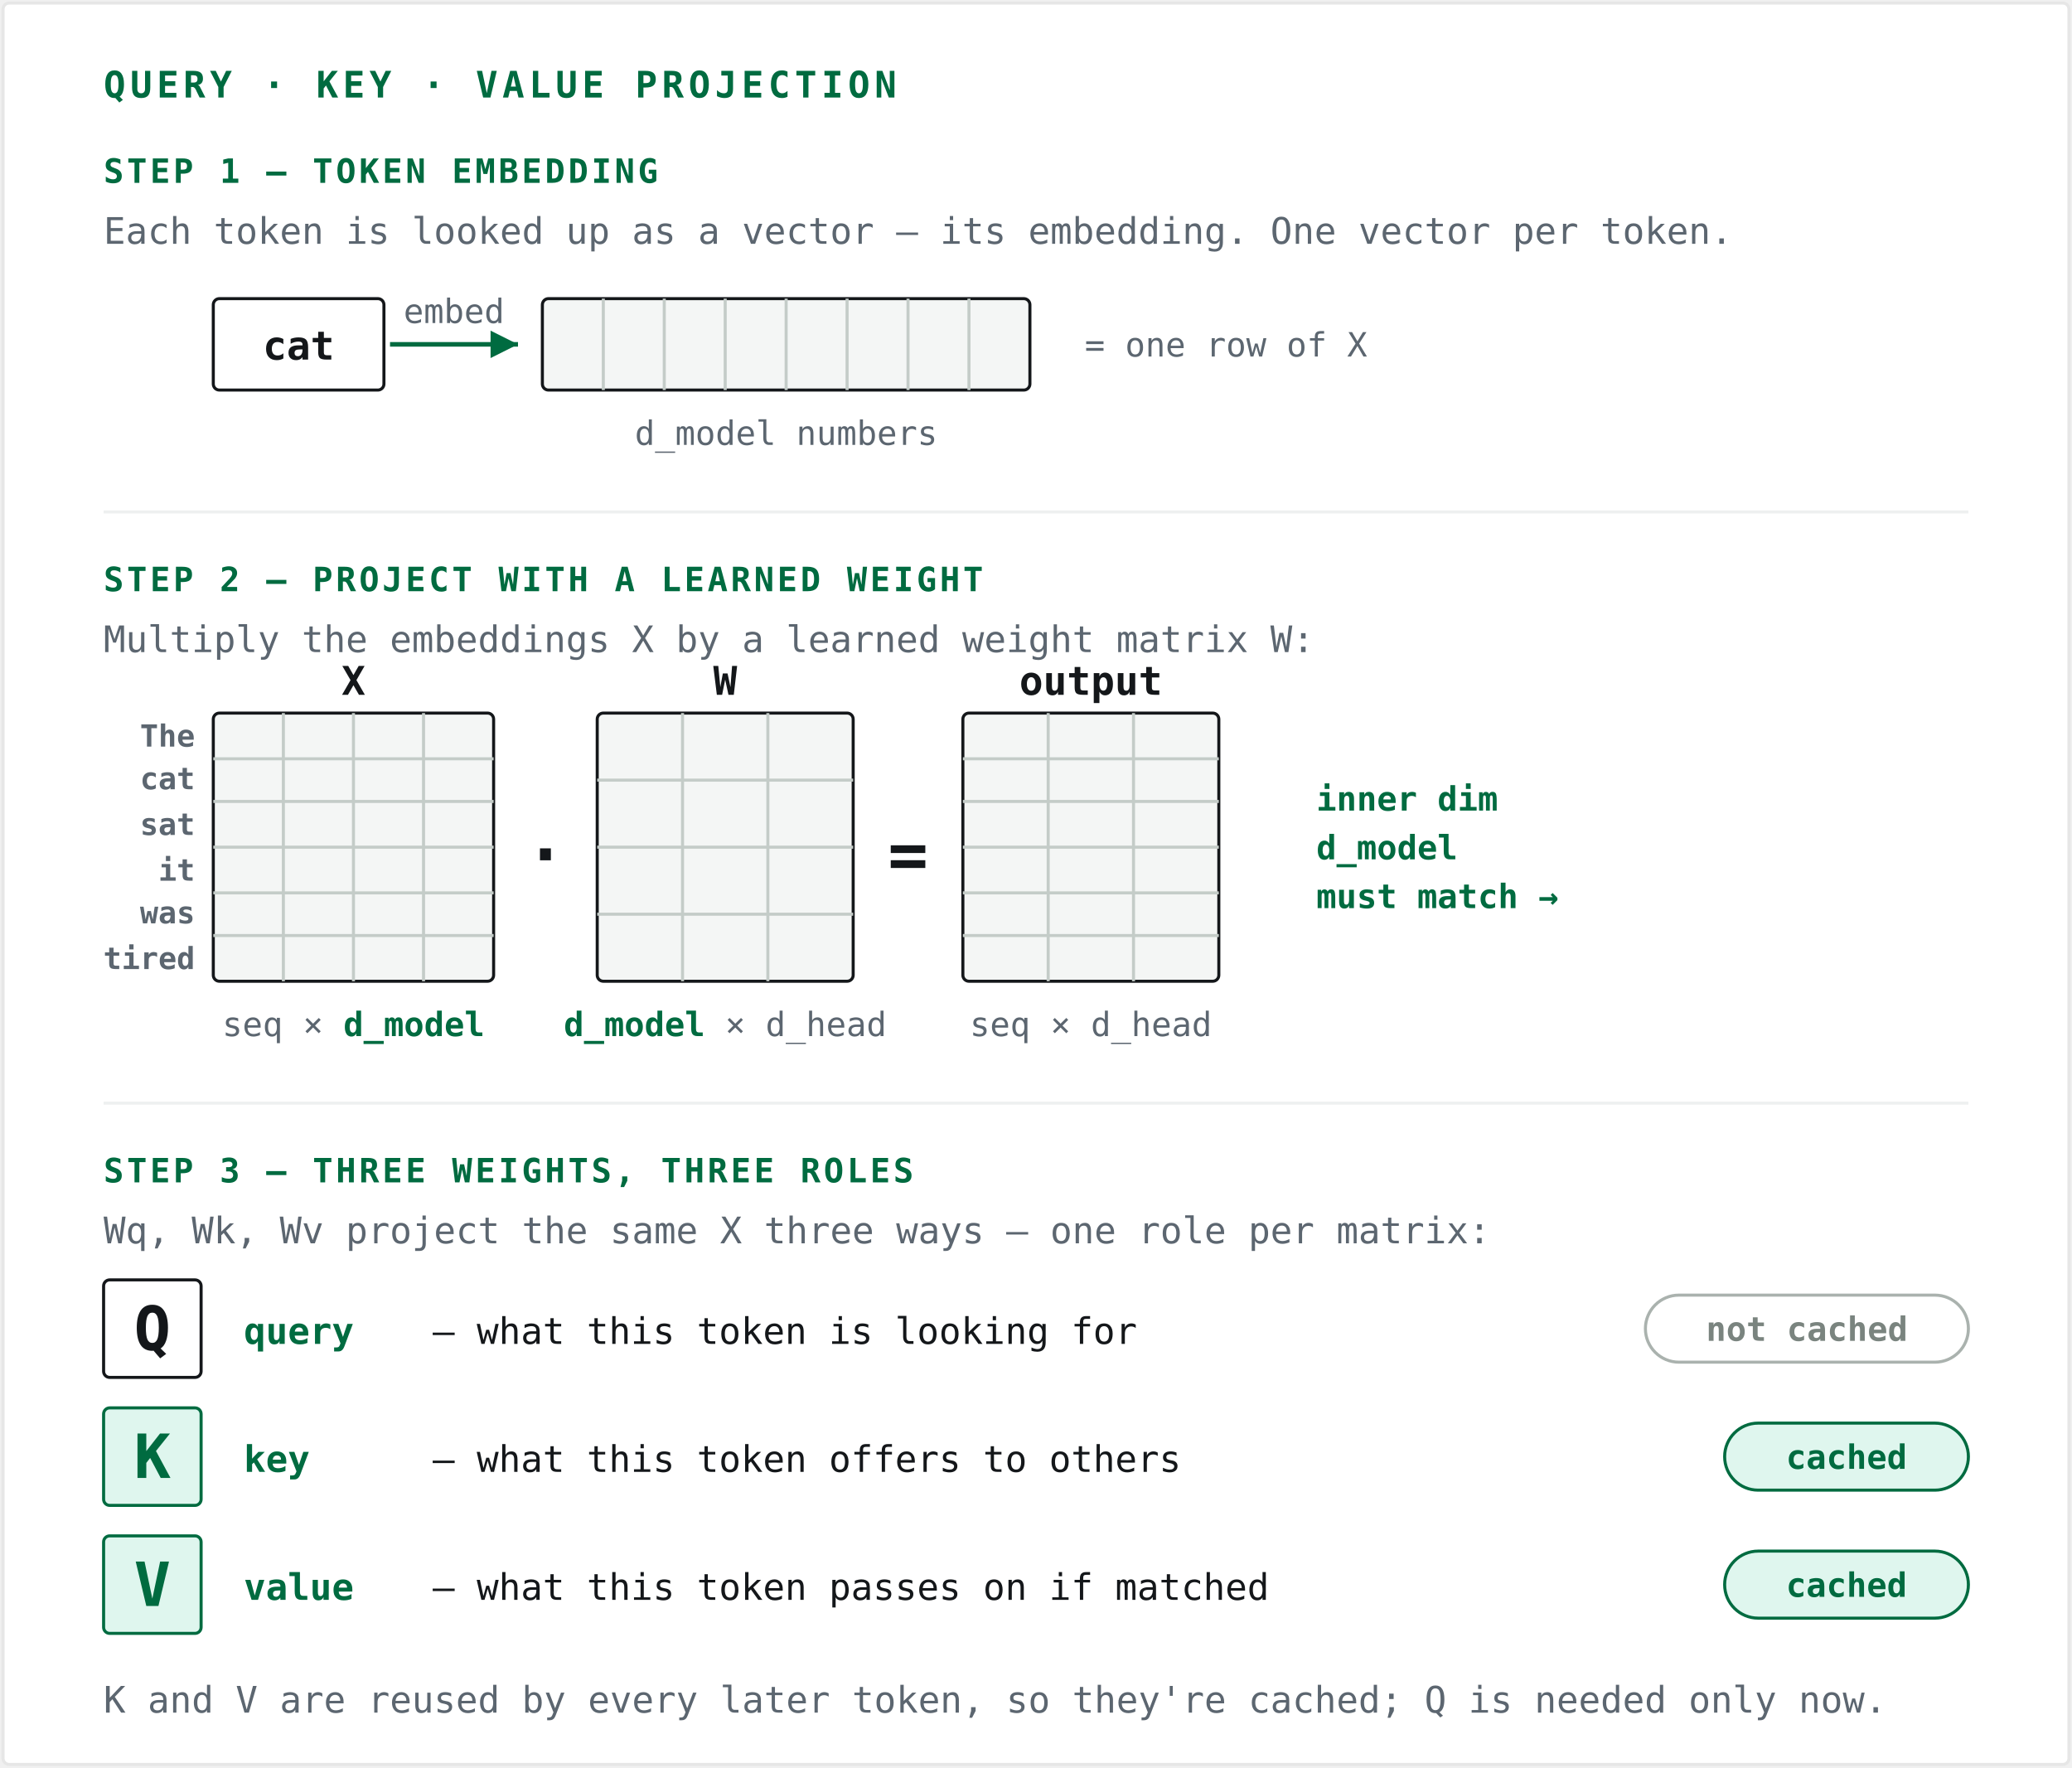
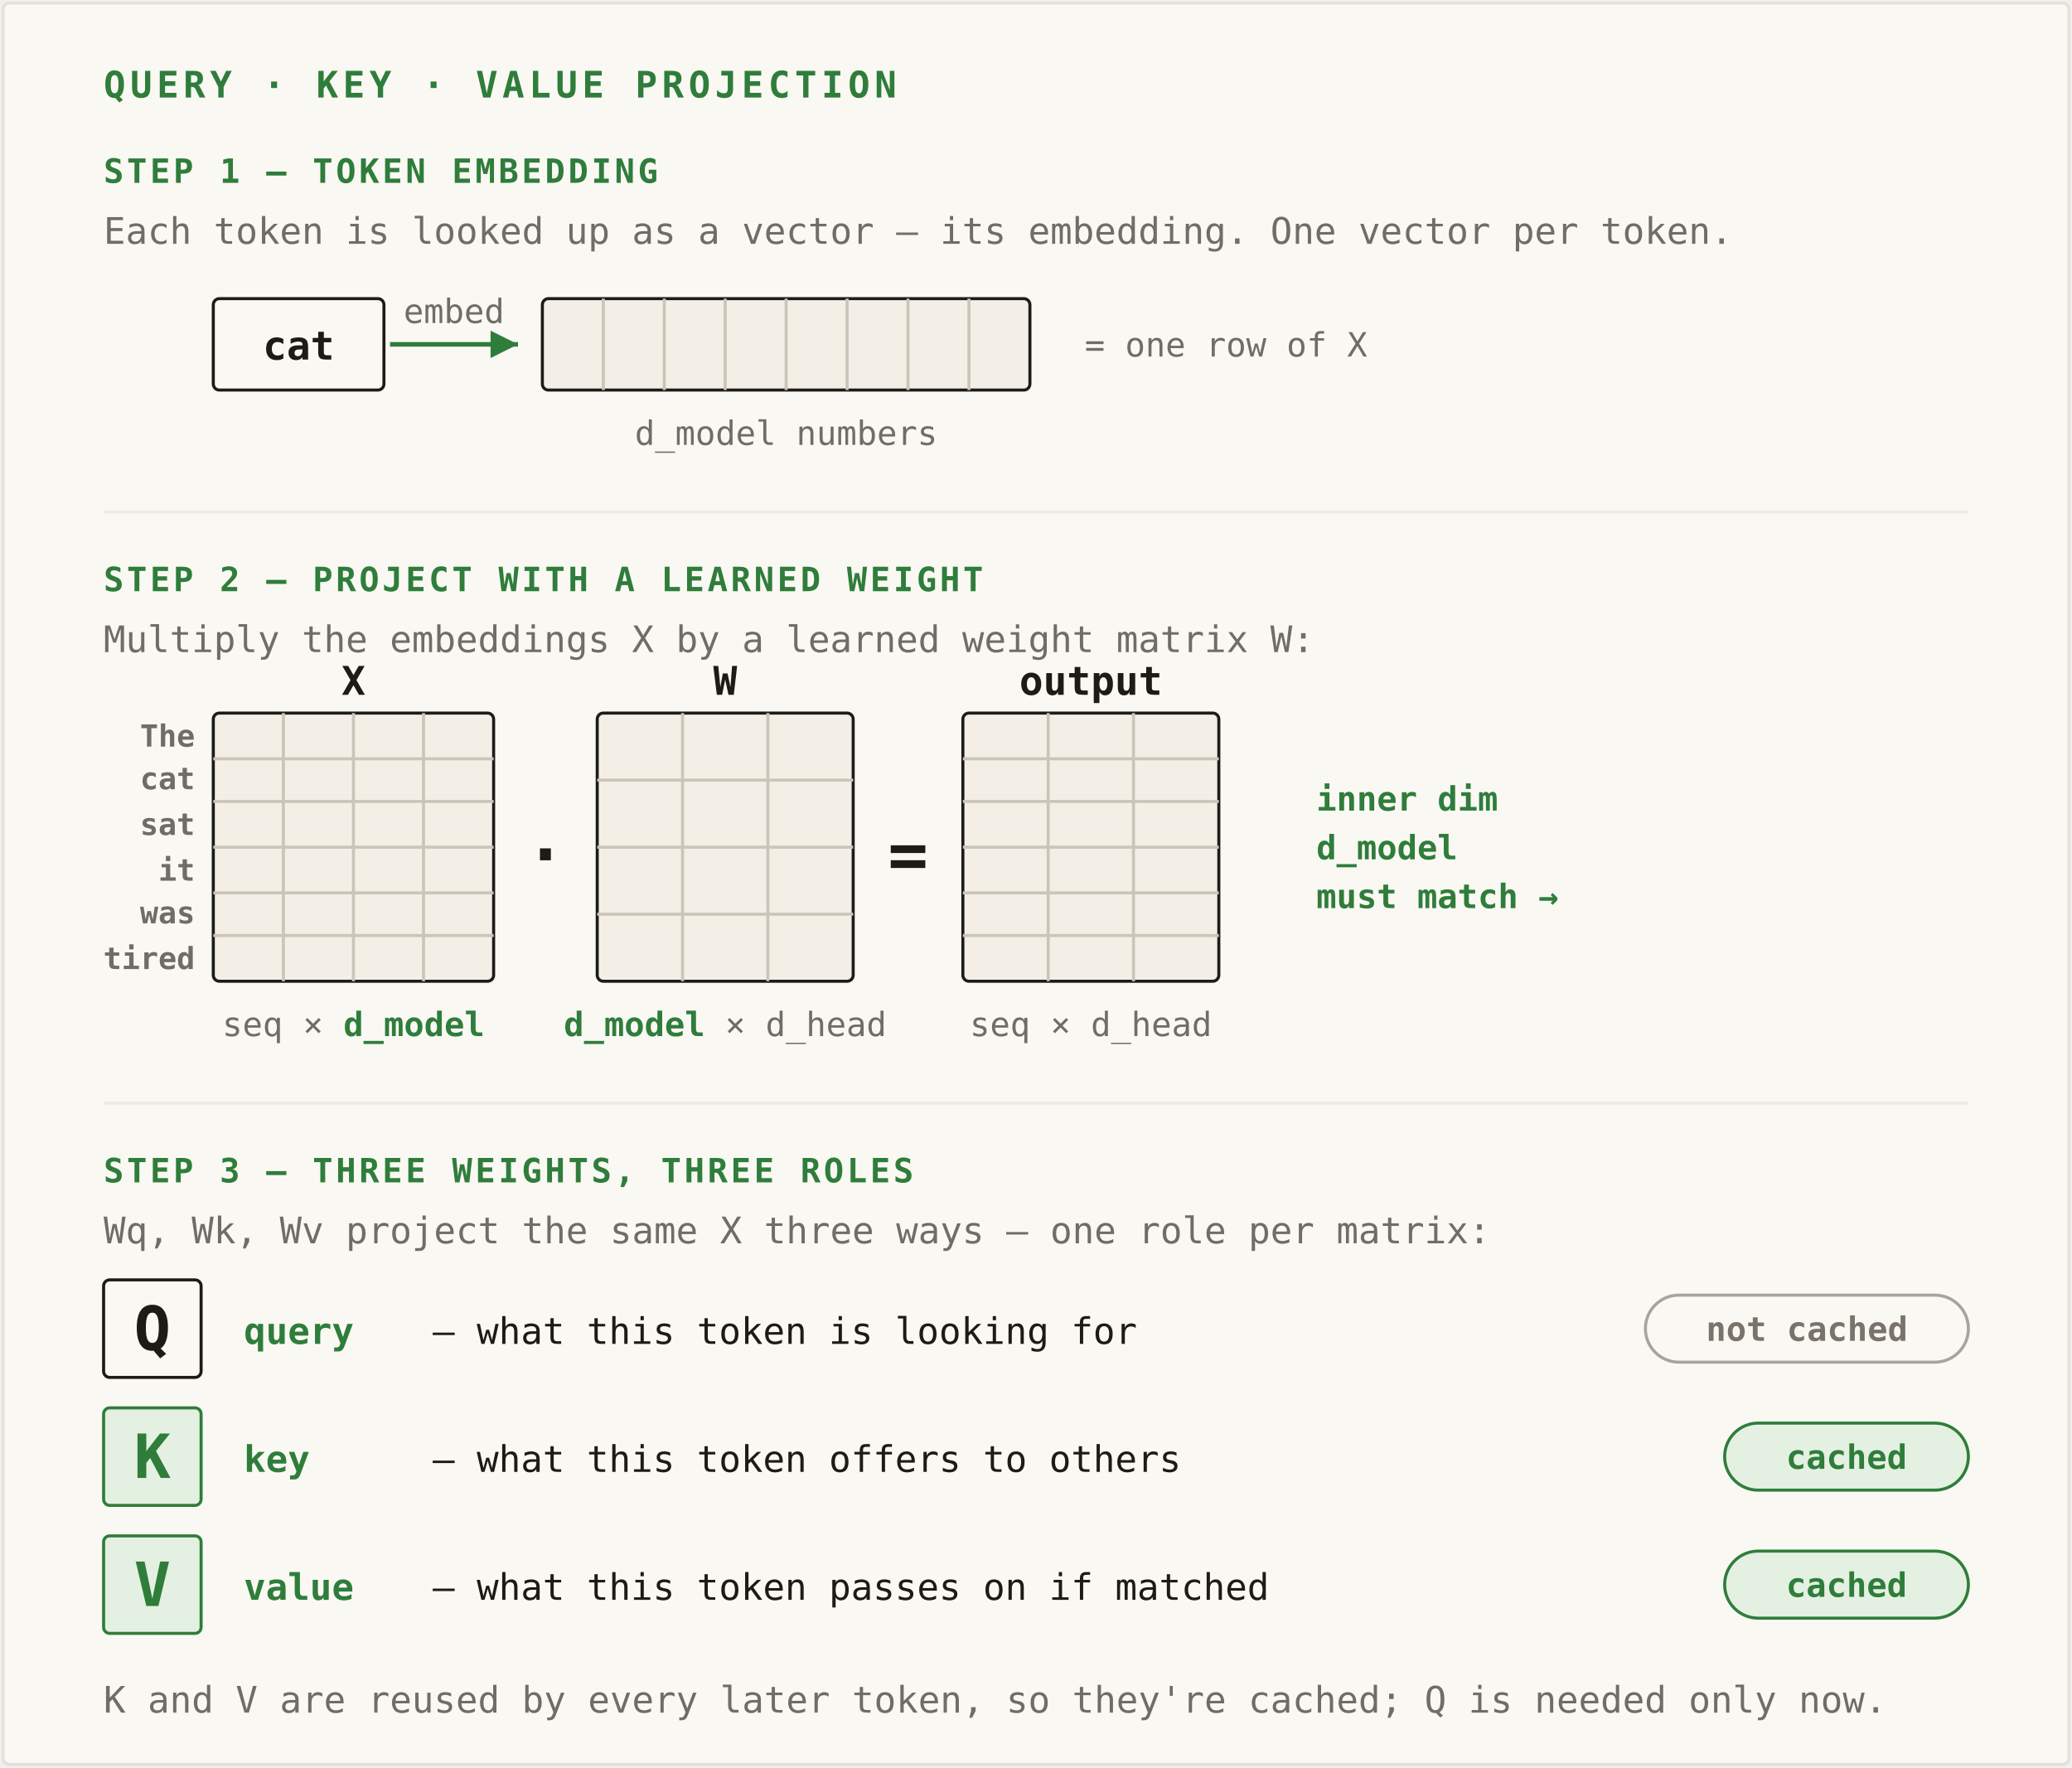
<svg xmlns="http://www.w3.org/2000/svg" viewBox="0 0 680 580" role="img" aria-label="How a token becomes a query, key, and value, in three steps. Step 1, token embedding: a token such as cat is looked up as a vector of d_model numbers — its embedding — and one such vector per token, stacked, forms the matrix X of shape seq by d_model. Step 2, projection: X is multiplied by a learned weight matrix W of shape d_model by d_head, a matrix multiply whose shared inner dimension d_model must match, producing an output of shape seq by d_head. Step 3, three roles: three different learned matrices Wq, Wk, Wv project the same X into three vectors per token. The query is what this token is looking for and is not cached, since it is used only at this token's own step. The key is what this token offers to others, and the value is what it passes on if matched; both the key and value are cached, because every later token reuses them.">
  <style>
-     .bg    { fill:#ffffff; stroke:#e6e6e6; }
-     .ey    { font:600 12px 'JetBrains Mono',ui-monospace,monospace; letter-spacing:1.5px; fill:#006b40; }
-     .step  { font:600 11px 'JetBrains Mono',ui-monospace,monospace; letter-spacing:1px; fill:#006b40; }
-     .note  { font:400 12px 'JetBrains Mono',ui-monospace,monospace; fill:#5c6670; }
-     .mtx   { fill:#f4f6f5; stroke:#14171a; }
-     .gl    { stroke:#c4ccc8; stroke-width:1; }
-     .sym   { font:600 22px 'JetBrains Mono',ui-monospace,monospace; fill:#14171a; }
-     .lab   { font:600 13px 'JetBrains Mono',ui-monospace,monospace; fill:#14171a; }
-     .dim   { font:400 11px 'JetBrains Mono',ui-monospace,monospace; fill:#5c6670; }
-     .dmg   { font:600 11px 'JetBrains Mono',ui-monospace,monospace; fill:#006b40; }
-     .tok   { font:600 10px 'JetBrains Mono',ui-monospace,monospace; fill:#5c6670; }
-     .chip  { fill:#ffffff; stroke:#14171a; }
-     .chiptx{ font:600 13px 'JetBrains Mono',ui-monospace,monospace; fill:#14171a; }
-     .plain { fill:#ffffff; stroke:#14171a; }
-     .cache { fill:#dff6ee; stroke:#006b40; }
-     .big   { font:700 20px 'JetBrains Mono',ui-monospace,monospace; fill:#14171a; }
-     .bigg  { font:700 20px 'JetBrains Mono',ui-monospace,monospace; fill:#006b40; }
-     .role  { font:600 12px 'JetBrains Mono',ui-monospace,monospace; fill:#14171a; }
-     .roleg { font:600 12px 'JetBrains Mono',ui-monospace,monospace; fill:#006b40; }
-     .sub   { font:400 11px 'JetBrains Mono',ui-monospace,monospace; fill:#5c6670; }
-     .desc  { font:400 12px 'JetBrains Mono',ui-monospace,monospace; fill:#14171a; }
-     .pillc { fill:#dff6ee; stroke:#006b40; }
-     .pilln { fill:#ffffff; stroke:#aab2ae; }
-     .pilltc{ font:600 11px 'JetBrains Mono',ui-monospace,monospace; fill:#006b40; }
-     .pilltn{ font:600 11px 'JetBrains Mono',ui-monospace,monospace; fill:#7a847f; }
-     .arr   { stroke:#006b40; stroke-width:1.5; fill:none; }
-     .brace { stroke:#006b40; stroke-width:1.5; fill:none; }
+     .bg    { fill:#faf8f3; stroke:#e4e1da; }
+     .ey    { font:600 12px 'JetBrains Mono',ui-monospace,monospace; letter-spacing:1.5px; fill:#2f7d3b; }
+     .step  { font:600 11px 'JetBrains Mono',ui-monospace,monospace; letter-spacing:1px; fill:#2f7d3b; }
+     .note  { font:400 12px 'JetBrains Mono',ui-monospace,monospace; fill:#6f6d68; }
+     .mtx   { fill:#f3efe7; stroke:#1c1b17; }
+     .gl    { stroke:#cbc5b9; stroke-width:1; }
+     .sym   { font:600 22px 'JetBrains Mono',ui-monospace,monospace; fill:#1c1b17; }
+     .lab   { font:600 13px 'JetBrains Mono',ui-monospace,monospace; fill:#1c1b17; }
+     .dim   { font:400 11px 'JetBrains Mono',ui-monospace,monospace; fill:#6f6d68; }
+     .dmg   { font:600 11px 'JetBrains Mono',ui-monospace,monospace; fill:#2f7d3b; }
+     .tok   { font:600 10px 'JetBrains Mono',ui-monospace,monospace; fill:#6f6d68; }
+     .chip  { fill:#faf8f3; stroke:#1c1b17; }
+     .chiptx{ font:600 13px 'JetBrains Mono',ui-monospace,monospace; fill:#1c1b17; }
+     .plain { fill:#faf8f3; stroke:#1c1b17; }
+     .cache { fill:#e4f0e1; stroke:#2f7d3b; }
+     .big   { font:700 20px 'JetBrains Mono',ui-monospace,monospace; fill:#1c1b17; }
+     .bigg  { font:700 20px 'JetBrains Mono',ui-monospace,monospace; fill:#2f7d3b; }
+     .role  { font:600 12px 'JetBrains Mono',ui-monospace,monospace; fill:#1c1b17; }
+     .roleg { font:600 12px 'JetBrains Mono',ui-monospace,monospace; fill:#2f7d3b; }
+     .sub   { font:400 11px 'JetBrains Mono',ui-monospace,monospace; fill:#6f6d68; }
+     .desc  { font:400 12px 'JetBrains Mono',ui-monospace,monospace; fill:#1c1b17; }
+     .pillc { fill:#e4f0e1; stroke:#2f7d3b; }
+     .pilln { fill:#faf8f3; stroke:#a9a49a; }
+     .pilltc{ font:600 11px 'JetBrains Mono',ui-monospace,monospace; fill:#2f7d3b; }
+     .pilltn{ font:600 11px 'JetBrains Mono',ui-monospace,monospace; fill:#79736a; }
+     .arr   { stroke:#2f7d3b; stroke-width:1.5; fill:none; }
+     .brace { stroke:#2f7d3b; stroke-width:1.5; fill:none; }
  </style>
  <defs>
    <marker id="qa" markerWidth="8" markerHeight="8" refX="6" refY="3" orient="auto">
-       <path d="M0,0 L6,3 L0,6 Z" fill="#006b40" />
+       <path d="M0,0 L6,3 L0,6 Z" fill="#2f7d3b" />
    </marker>
  </defs>
  <rect class="bg" x="1" y="1" width="678" height="578" rx="2" />
  <text class="ey" x="34" y="32">QUERY · KEY · VALUE PROJECTION</text>
  <text class="step" x="34" y="60">STEP 1 — TOKEN EMBEDDING</text>
  <text class="note" x="34" y="80">Each token is looked up as a vector — its embedding. One vector per token.</text>
  <rect class="chip" x="70" y="98" width="56" height="30" rx="2" />
  <text class="chiptx" x="98" y="118" text-anchor="middle">cat</text>
  <path class="arr" d="M128,113 L170,113" marker-end="url(#qa)" />
  <text class="dim" x="149" y="106" text-anchor="middle">embed</text>
  <rect class="mtx" x="178" y="98" width="160" height="30" rx="2" />
  <line class="gl" x1="198" y1="98" x2="198" y2="128" />
  <line class="gl" x1="218" y1="98" x2="218" y2="128" />
  <line class="gl" x1="238" y1="98" x2="238" y2="128" />
  <line class="gl" x1="258" y1="98" x2="258" y2="128" />
  <line class="gl" x1="278" y1="98" x2="278" y2="128" />
  <line class="gl" x1="298" y1="98" x2="298" y2="128" />
  <line class="gl" x1="318" y1="98" x2="318" y2="128" />
  <text class="dim" x="258" y="146" text-anchor="middle">d_model numbers</text>
  <text class="dim" x="356" y="117" text-anchor="start">= one row of X</text>
-   <line x1="34" y1="168" x2="646" y2="168" stroke="#eef0f0" stroke-width="1" />
+   <line x1="34" y1="168" x2="646" y2="168" stroke="#f0ebe2" stroke-width="1" />
  <text class="step" x="34" y="194">STEP 2 — PROJECT WITH A LEARNED WEIGHT</text>
  <text class="note" x="34" y="214">Multiply the embeddings X by a learned weight matrix W:</text>
  <rect class="mtx" x="70" y="234" width="92" height="88" rx="2" />
  <line class="gl" x1="70" y1="249" x2="162" y2="249" />
  <line class="gl" x1="70" y1="263" x2="162" y2="263" />
  <line class="gl" x1="70" y1="278" x2="162" y2="278" />
  <line class="gl" x1="70" y1="293" x2="162" y2="293" />
  <line class="gl" x1="70" y1="307" x2="162" y2="307" />
  <line class="gl" x1="93" y1="234" x2="93" y2="322" />
  <line class="gl" x1="116" y1="234" x2="116" y2="322" />
  <line class="gl" x1="139" y1="234" x2="139" y2="322" />
  <text class="tok" x="64" y="245" text-anchor="end">The</text>
  <text class="tok" x="64" y="259" text-anchor="end">cat</text>
  <text class="tok" x="64" y="274" text-anchor="end">sat</text>
  <text class="tok" x="64" y="289" text-anchor="end">it</text>
  <text class="tok" x="64" y="303" text-anchor="end">was</text>
  <text class="tok" x="64" y="318" text-anchor="end">tired</text>
  <text class="lab" x="116" y="228" text-anchor="middle">X</text>
  <text class="dim" x="116" y="340" text-anchor="middle">seq × <tspan class="dmg">d_model</tspan>
  </text>
  <text class="sym" x="179" y="288" text-anchor="middle">·</text>
  <rect class="mtx" x="196" y="234" width="84" height="88" rx="2" />
  <line class="gl" x1="196" y1="256" x2="280" y2="256" />
  <line class="gl" x1="196" y1="278" x2="280" y2="278" />
  <line class="gl" x1="196" y1="300" x2="280" y2="300" />
  <line class="gl" x1="224" y1="234" x2="224" y2="322" />
  <line class="gl" x1="252" y1="234" x2="252" y2="322" />
  <text class="lab" x="238" y="228" text-anchor="middle">W</text>
  <text class="dim" x="238" y="340" text-anchor="middle">
    <tspan class="dmg">d_model</tspan> × d_head</text>
  <text class="sym" x="298" y="288" text-anchor="middle">=</text>
  <rect class="mtx" x="316" y="234" width="84" height="88" rx="2" />
  <line class="gl" x1="316" y1="249" x2="400" y2="249" />
  <line class="gl" x1="316" y1="263" x2="400" y2="263" />
  <line class="gl" x1="316" y1="278" x2="400" y2="278" />
  <line class="gl" x1="316" y1="293" x2="400" y2="293" />
  <line class="gl" x1="316" y1="307" x2="400" y2="307" />
  <line class="gl" x1="344" y1="234" x2="344" y2="322" />
  <line class="gl" x1="372" y1="234" x2="372" y2="322" />
  <text class="lab" x="358" y="228" text-anchor="middle">output</text>
  <text class="dim" x="358" y="340" text-anchor="middle">seq × d_head</text>
  <text class="dmg" x="432" y="266" text-anchor="start">inner dim</text>
  <text class="dmg" x="432" y="282" text-anchor="start">d_model</text>
  <text class="dmg" x="432" y="298" text-anchor="start">must match →</text>
-   <line x1="34" y1="362" x2="646" y2="362" stroke="#eef0f0" stroke-width="1" />
+   <line x1="34" y1="362" x2="646" y2="362" stroke="#f0ebe2" stroke-width="1" />
  <text class="step" x="34" y="388">STEP 3 — THREE WEIGHTS, THREE ROLES</text>
  <text class="note" x="34" y="408">Wq, Wk, Wv project the same X three ways — one role per matrix:</text>
  <rect class="plain" x="34" y="420" width="32" height="32" rx="2" />
  <text class="big" x="50" y="443" text-anchor="middle">Q</text>
-   <text class="roleg" x="80" y="441" text-anchor="start" fill="#14171a">query</text>
+   <text class="roleg" x="80" y="441" text-anchor="start" fill="#1c1b17">query</text>
  <text class="desc" x="142" y="441" text-anchor="start">— what this token is looking for</text>
  <rect class="pilln" x="540" y="425" width="106" height="22" rx="11" />
  <text class="pilltn" x="593" y="440" text-anchor="middle">not cached</text>
  <rect class="cache" x="34" y="462" width="32" height="32" rx="2" />
  <text class="bigg" x="50" y="485" text-anchor="middle">K</text>
  <text class="roleg" x="80" y="483" text-anchor="start">key</text>
  <text class="desc" x="142" y="483" text-anchor="start">— what this token offers to others</text>
  <rect class="pillc" x="566" y="467" width="80" height="22" rx="11" />
  <text class="pilltc" x="606" y="482" text-anchor="middle">cached</text>
  <rect class="cache" x="34" y="504" width="32" height="32" rx="2" />
  <text class="bigg" x="50" y="527" text-anchor="middle">V</text>
  <text class="roleg" x="80" y="525" text-anchor="start">value</text>
  <text class="desc" x="142" y="525" text-anchor="start">— what this token passes on if matched</text>
  <rect class="pillc" x="566" y="509" width="80" height="22" rx="11" />
  <text class="pilltc" x="606" y="524" text-anchor="middle">cached</text>
  <text class="note" x="34" y="562">K and V are reused by every later token, so they're cached; Q is needed only now.</text>
</svg>
